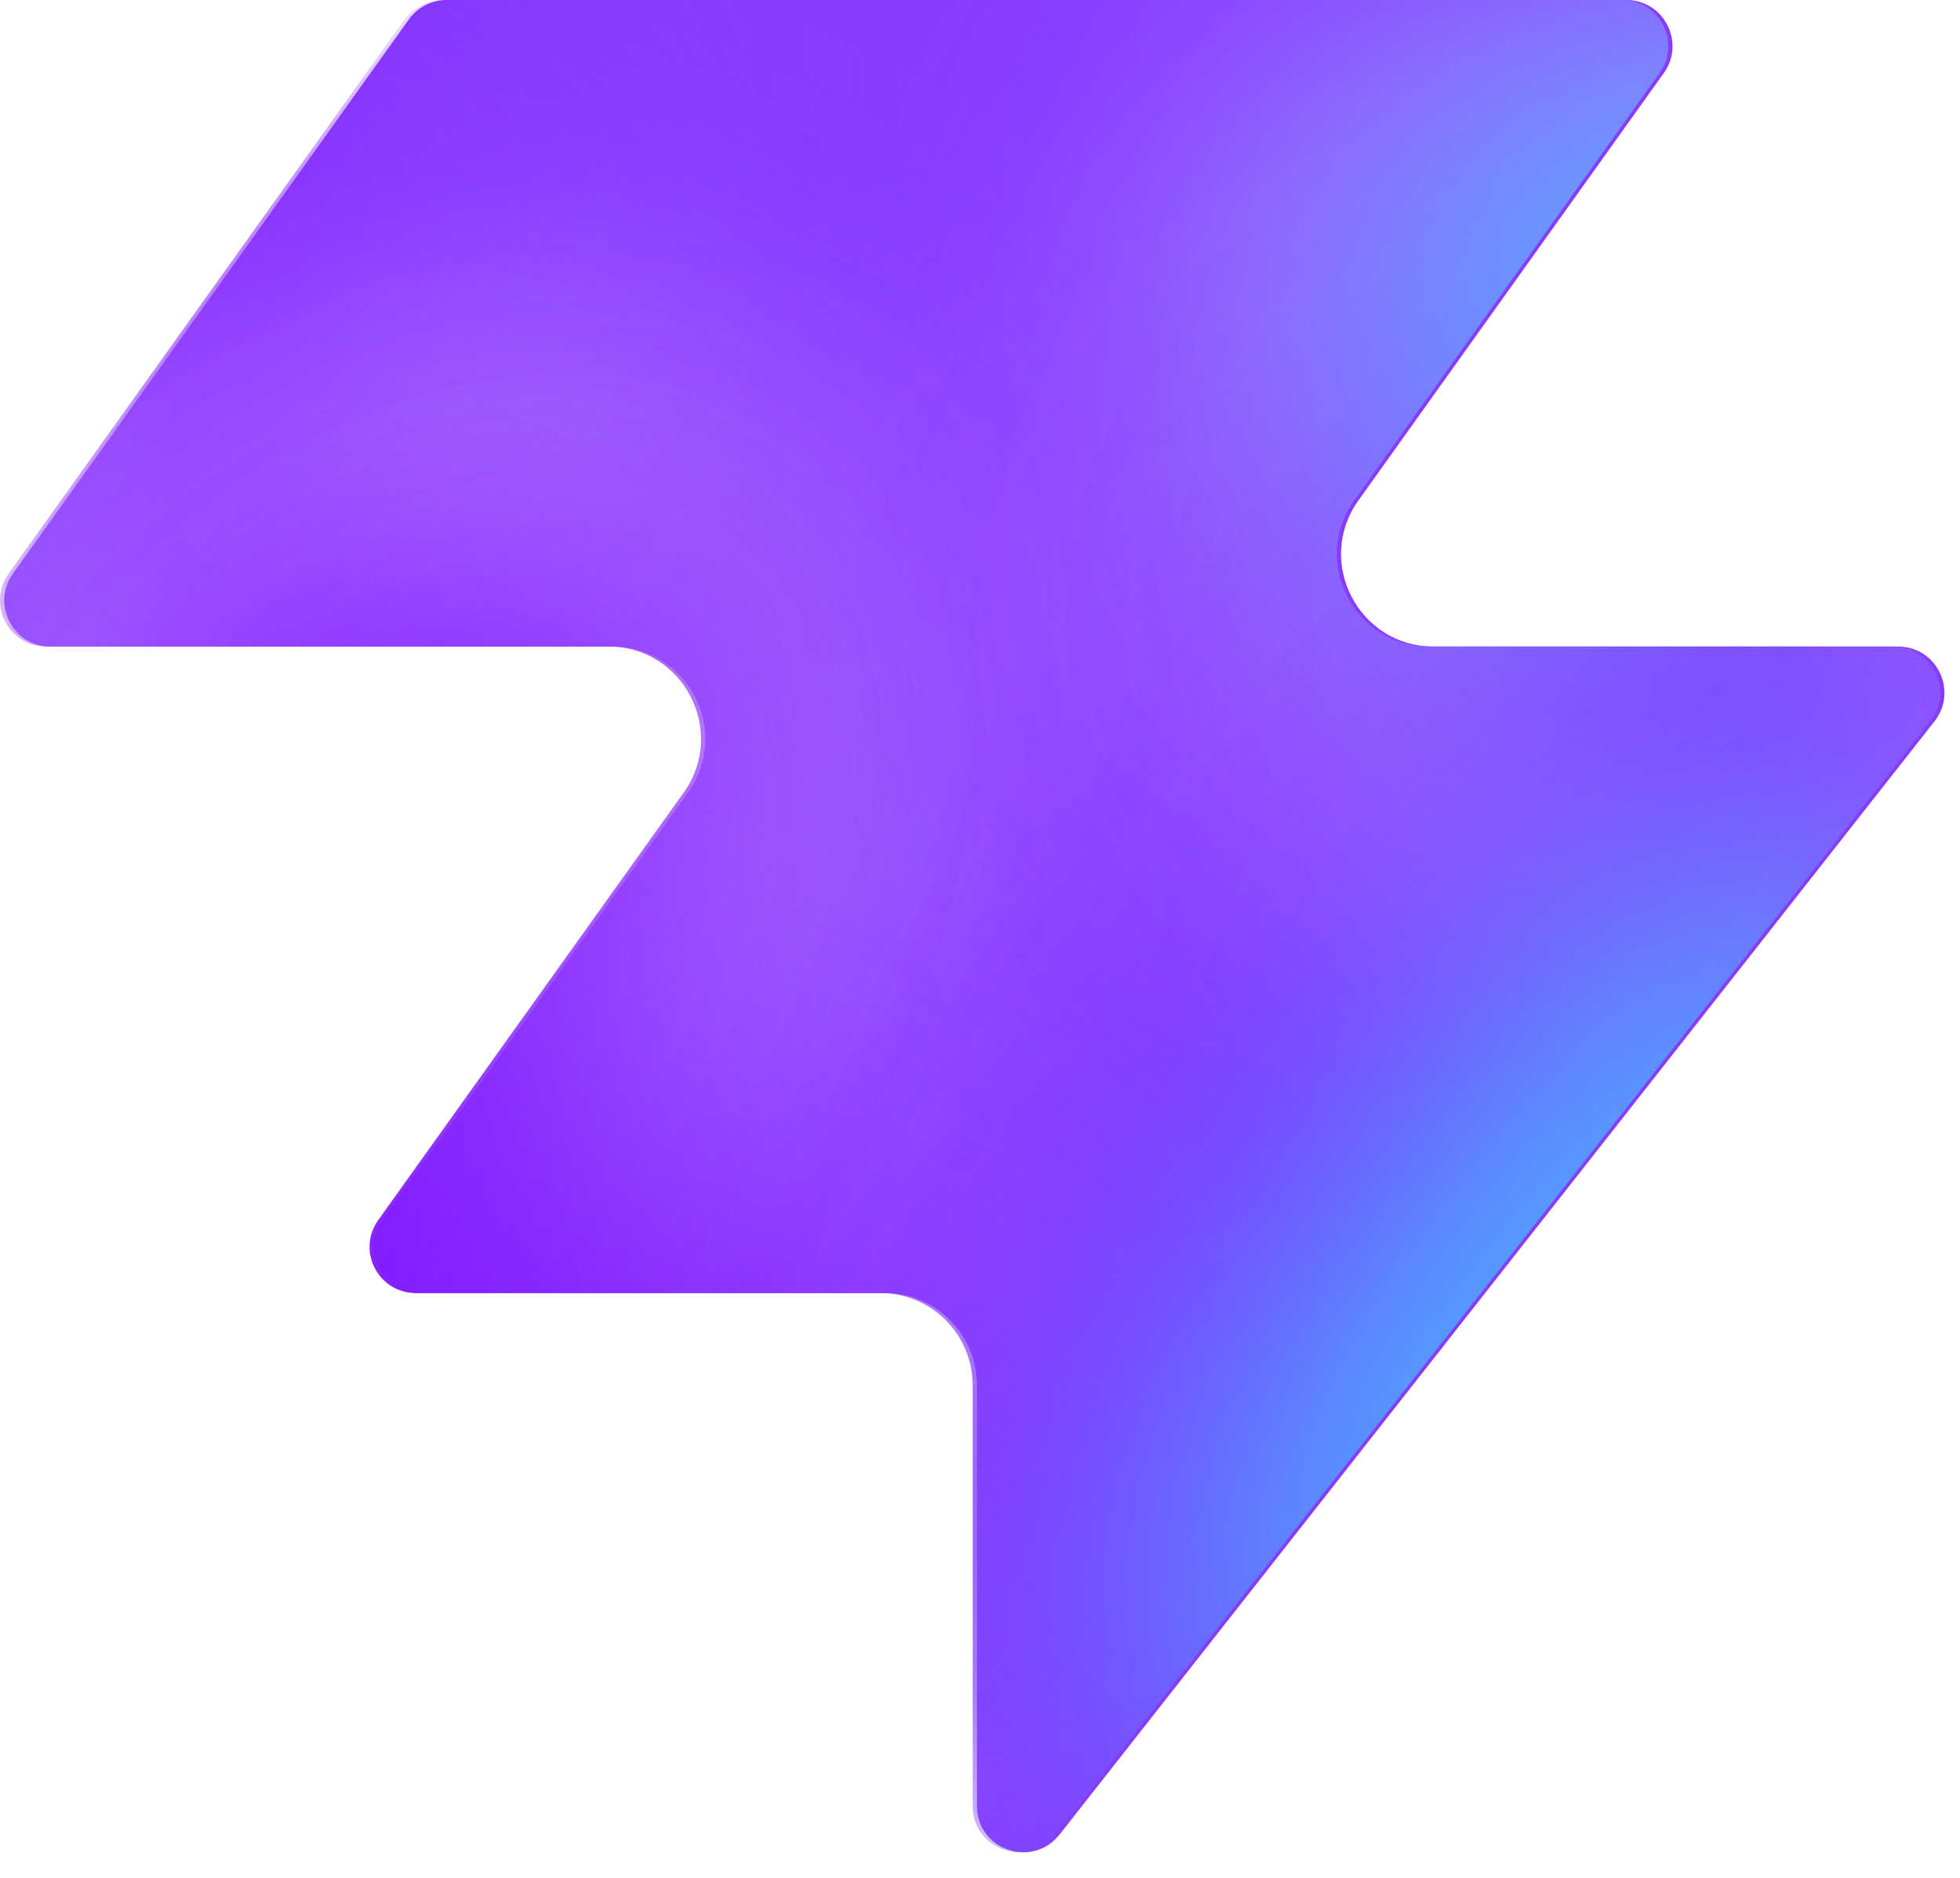
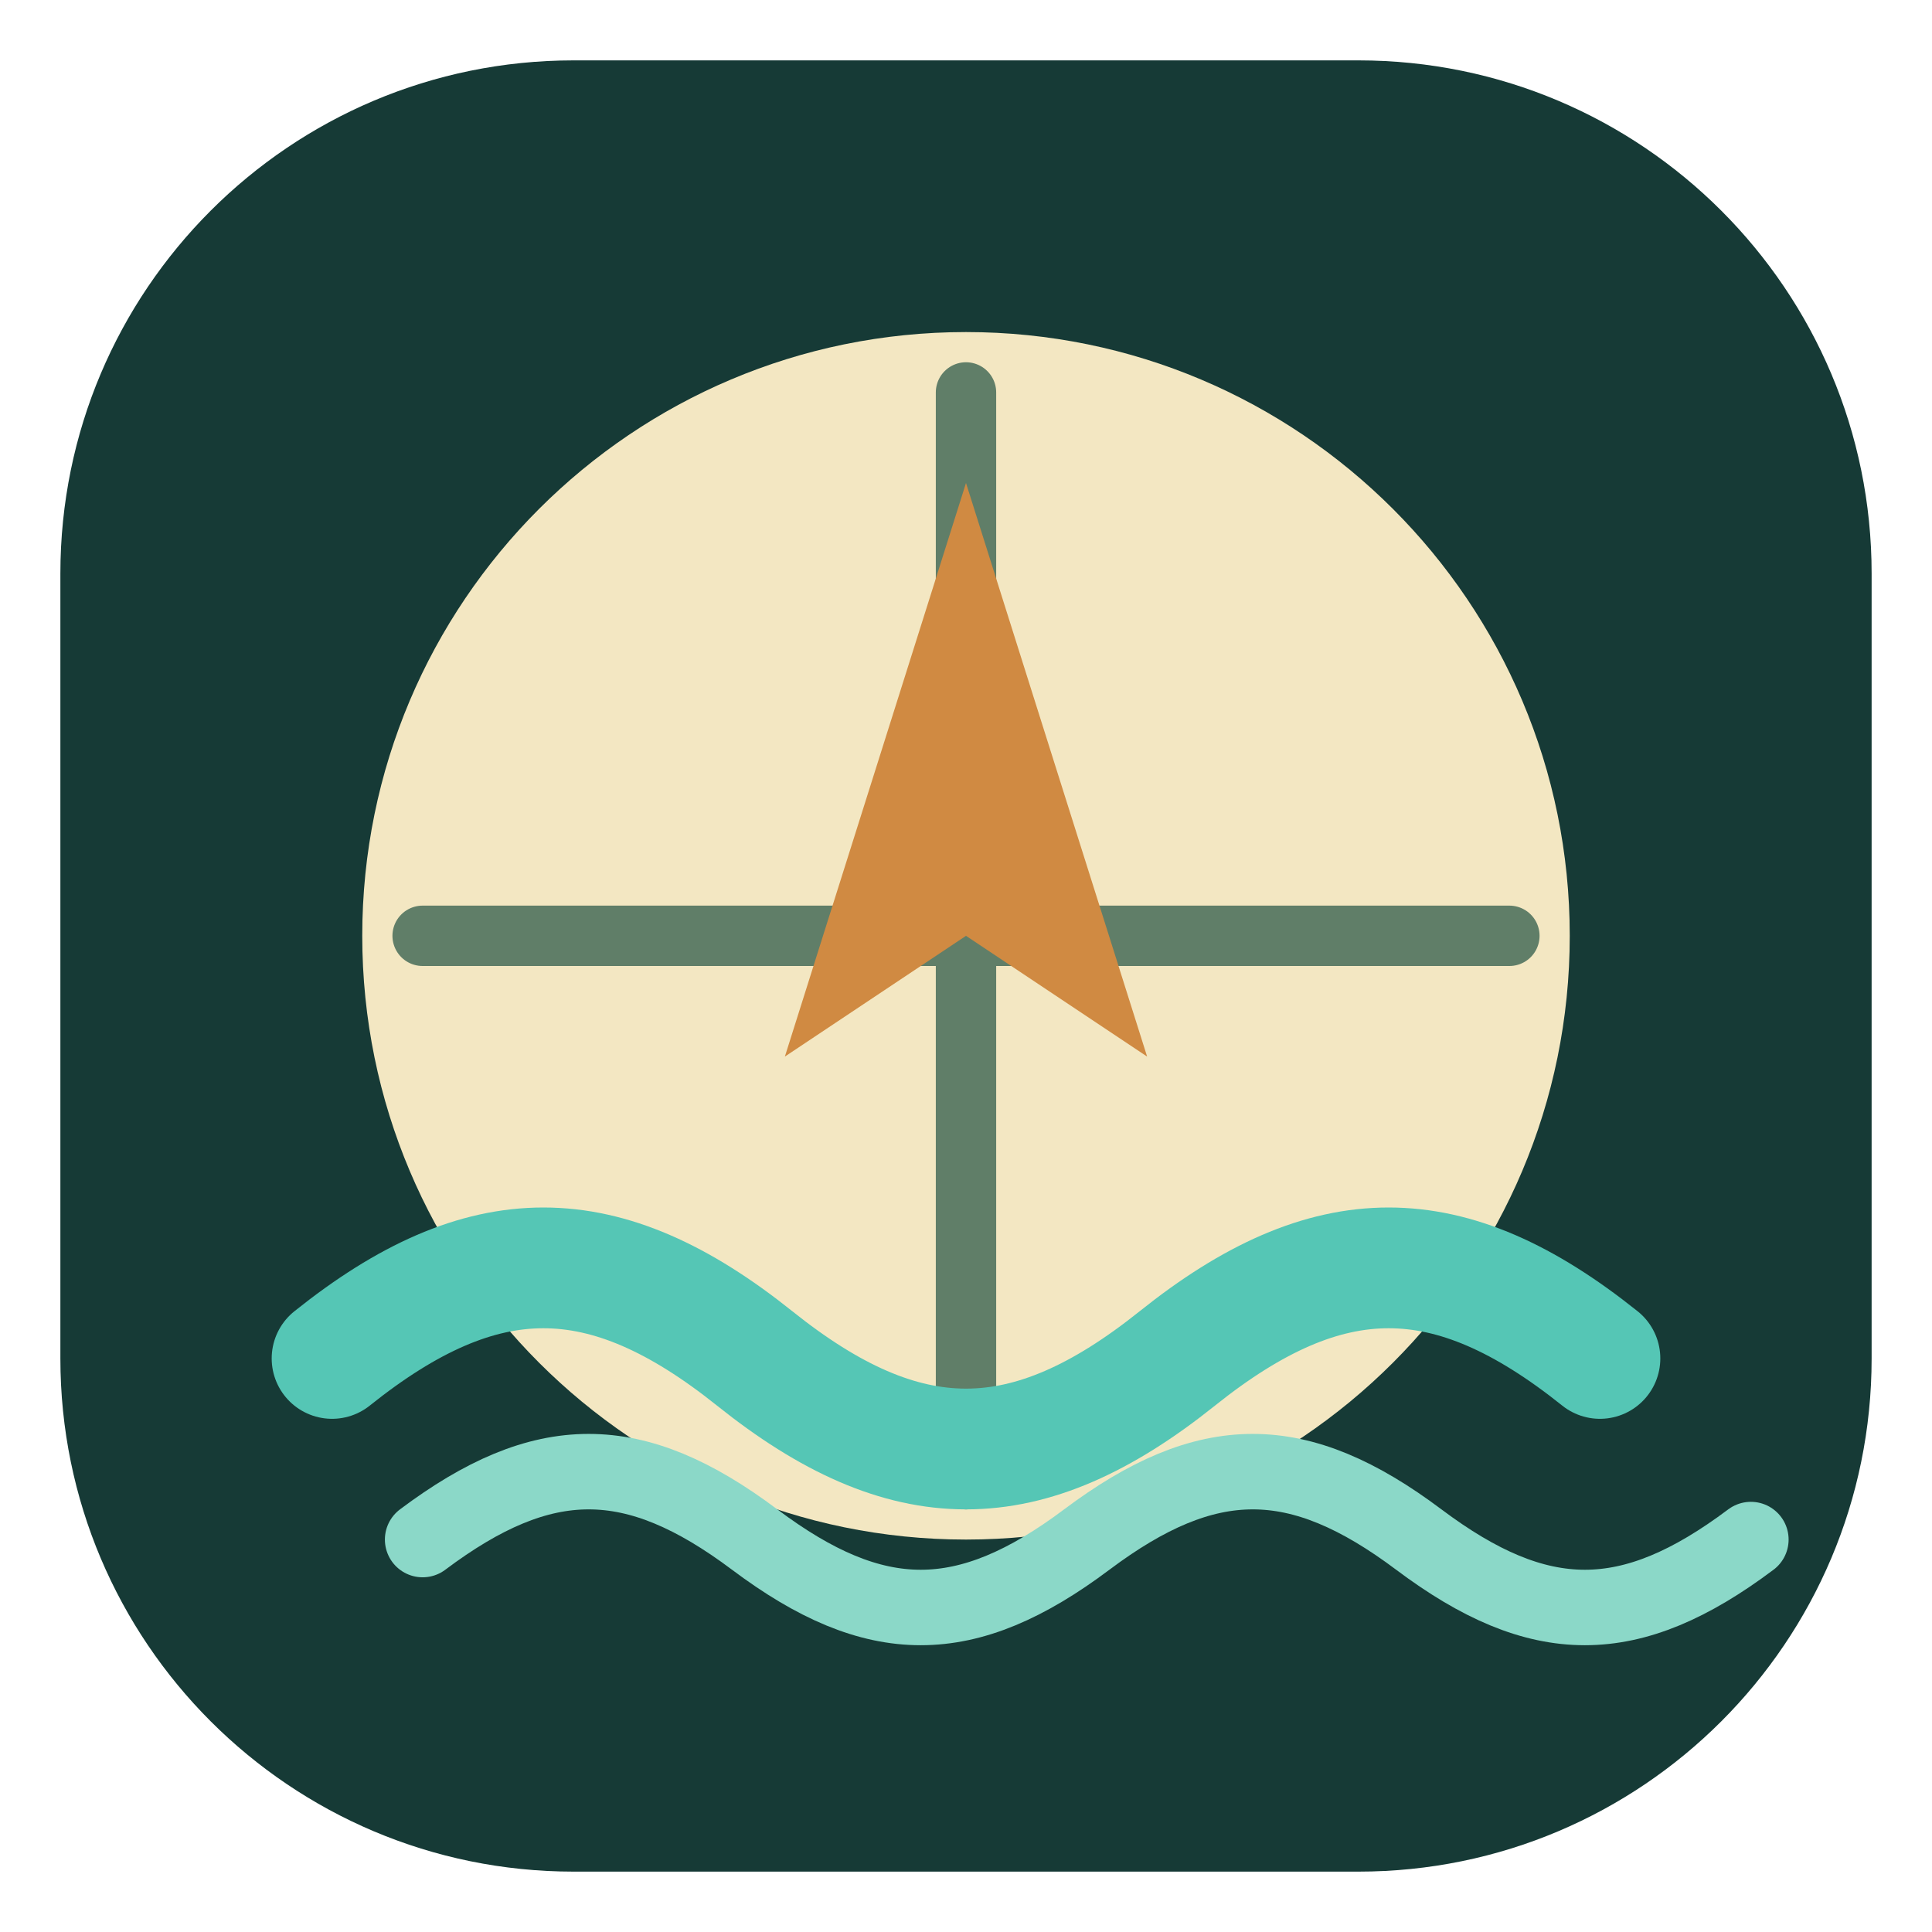
- <svg xmlns="http://www.w3.org/2000/svg" width="48" height="46" fill="none" viewBox="0 0 48 46">
-   <path fill="#863bff" d="M25.946 44.938c-.664.845-2.021.375-2.021-.698V33.937a2.26 2.26 0 0 0-2.262-2.262H10.287c-.92 0-1.456-1.04-.92-1.788l7.48-10.471c1.07-1.497 0-3.578-1.842-3.578H1.237c-.92 0-1.456-1.04-.92-1.788L10.013.474c.214-.297.556-.474.92-.474h28.894c.92 0 1.456 1.04.92 1.788l-7.48 10.471c-1.07 1.498 0 3.579 1.842 3.579h11.377c.943 0 1.473 1.088.89 1.83L25.947 44.94z" style="fill:#863bff;fill:color(display-p3 .525 .23 1);fill-opacity:1" />
-   <mask id="a" width="48" height="46" x="0" y="0" maskUnits="userSpaceOnUse" style="mask-type:alpha">
-     <path fill="#000" d="M25.842 44.938c-.664.844-2.021.375-2.021-.698V33.937a2.26 2.26 0 0 0-2.262-2.262H10.183c-.92 0-1.456-1.04-.92-1.788l7.48-10.471c1.07-1.498 0-3.579-1.842-3.579H1.133c-.92 0-1.456-1.04-.92-1.787L9.91.473c.214-.297.556-.474.92-.474h28.894c.92 0 1.456 1.04.92 1.788l-7.48 10.471c-1.07 1.498 0 3.578 1.842 3.578h11.377c.943 0 1.473 1.088.89 1.832L25.843 44.94z" style="fill:#000;fill-opacity:1" />
-   </mask>
-   <g mask="url(#a)">
-     <g filter="url(#b)">
-       <ellipse cx="5.508" cy="14.704" fill="#ede6ff" rx="5.508" ry="14.704" style="fill:#ede6ff;fill:color(display-p3 .927 .903 1);fill-opacity:1" transform="matrix(.00324 1 1 -.00324 -4.47 31.516)" />
-     </g>
-     <g filter="url(#c)">
-       <ellipse cx="10.399" cy="29.851" fill="#ede6ff" rx="10.399" ry="29.851" style="fill:#ede6ff;fill:color(display-p3 .927 .903 1);fill-opacity:1" transform="matrix(.00324 1 1 -.00324 -39.328 7.883)" />
-     </g>
-     <g filter="url(#d)">
-       <ellipse cx="5.508" cy="30.487" fill="#7e14ff" rx="5.508" ry="30.487" style="fill:#7e14ff;fill:color(display-p3 .492 .077 1);fill-opacity:1" transform="rotate(89.814 -25.913 -14.639)scale(1 -1)" />
-     </g>
-     <g filter="url(#e)">
-       <ellipse cx="5.508" cy="30.599" fill="#7e14ff" rx="5.508" ry="30.599" style="fill:#7e14ff;fill:color(display-p3 .492 .077 1);fill-opacity:1" transform="rotate(89.814 -32.644 -3.334)scale(1 -1)" />
-     </g>
-     <g filter="url(#f)">
-       <ellipse cx="5.508" cy="30.599" fill="#7e14ff" rx="5.508" ry="30.599" style="fill:#7e14ff;fill:color(display-p3 .492 .077 1);fill-opacity:1" transform="matrix(.00324 1 1 -.00324 -34.34 30.47)" />
-     </g>
-     <g filter="url(#g)">
-       <ellipse cx="14.072" cy="22.078" fill="#ede6ff" rx="14.072" ry="22.078" style="fill:#ede6ff;fill:color(display-p3 .927 .903 1);fill-opacity:1" transform="rotate(93.35 24.506 48.493)scale(-1 1)" />
-     </g>
-     <g filter="url(#h)">
-       <ellipse cx="3.47" cy="21.501" fill="#7e14ff" rx="3.47" ry="21.501" style="fill:#7e14ff;fill:color(display-p3 .492 .077 1);fill-opacity:1" transform="rotate(89.009 28.708 47.59)scale(-1 1)" />
-     </g>
-     <g filter="url(#i)">
-       <ellipse cx="3.47" cy="21.501" fill="#7e14ff" rx="3.47" ry="21.501" style="fill:#7e14ff;fill:color(display-p3 .492 .077 1);fill-opacity:1" transform="rotate(89.009 28.708 47.59)scale(-1 1)" />
-     </g>
-     <g filter="url(#j)">
-       <ellipse cx=".387" cy="8.972" fill="#7e14ff" rx="4.407" ry="29.108" style="fill:#7e14ff;fill:color(display-p3 .492 .077 1);fill-opacity:1" transform="rotate(39.51 .387 8.972)" />
-     </g>
-     <g filter="url(#k)">
-       <ellipse cx="47.523" cy="-6.092" fill="#7e14ff" rx="4.407" ry="29.108" style="fill:#7e14ff;fill:color(display-p3 .492 .077 1);fill-opacity:1" transform="rotate(37.892 47.523 -6.092)" />
-     </g>
-     <g filter="url(#l)">
-       <ellipse cx="41.412" cy="6.333" fill="#47bfff" rx="5.971" ry="9.665" style="fill:#47bfff;fill:color(display-p3 .28 .748 1);fill-opacity:1" transform="rotate(37.892 41.412 6.333)" />
-     </g>
-     <g filter="url(#m)">
-       <ellipse cx="-1.879" cy="38.332" fill="#7e14ff" rx="4.407" ry="29.108" style="fill:#7e14ff;fill:color(display-p3 .492 .077 1);fill-opacity:1" transform="rotate(37.892 -1.88 38.332)" />
-     </g>
-     <g filter="url(#n)">
-       <ellipse cx="-1.879" cy="38.332" fill="#7e14ff" rx="4.407" ry="29.108" style="fill:#7e14ff;fill:color(display-p3 .492 .077 1);fill-opacity:1" transform="rotate(37.892 -1.88 38.332)" />
-     </g>
-     <g filter="url(#o)">
-       <ellipse cx="35.651" cy="29.907" fill="#7e14ff" rx="4.407" ry="29.108" style="fill:#7e14ff;fill:color(display-p3 .492 .077 1);fill-opacity:1" transform="rotate(37.892 35.651 29.907)" />
-     </g>
-     <g filter="url(#p)">
-       <ellipse cx="38.418" cy="32.4" fill="#47bfff" rx="5.971" ry="15.297" style="fill:#47bfff;fill:color(display-p3 .28 .748 1);fill-opacity:1" transform="rotate(37.892 38.418 32.4)" />
-     </g>
-   </g>
-   <defs>
-     <filter id="b" width="60.045" height="41.654" x="-19.77" y="16.149" color-interpolation-filters="sRGB" filterUnits="userSpaceOnUse">
-       <feFlood flood-opacity="0" result="BackgroundImageFix" />
-       <feBlend in="SourceGraphic" in2="BackgroundImageFix" result="shape" />
-       <feGaussianBlur result="effect1_foregroundBlur_2002_17158" stdDeviation="7.659" />
-     </filter>
-     <filter id="c" width="90.34" height="51.437" x="-54.613" y="-7.533" color-interpolation-filters="sRGB" filterUnits="userSpaceOnUse">
-       <feFlood flood-opacity="0" result="BackgroundImageFix" />
-       <feBlend in="SourceGraphic" in2="BackgroundImageFix" result="shape" />
-       <feGaussianBlur result="effect1_foregroundBlur_2002_17158" stdDeviation="7.659" />
-     </filter>
-     <filter id="d" width="79.355" height="29.4" x="-49.64" y="2.03" color-interpolation-filters="sRGB" filterUnits="userSpaceOnUse">
-       <feFlood flood-opacity="0" result="BackgroundImageFix" />
-       <feBlend in="SourceGraphic" in2="BackgroundImageFix" result="shape" />
-       <feGaussianBlur result="effect1_foregroundBlur_2002_17158" stdDeviation="4.596" />
-     </filter>
-     <filter id="e" width="79.579" height="29.4" x="-45.045" y="20.029" color-interpolation-filters="sRGB" filterUnits="userSpaceOnUse">
-       <feFlood flood-opacity="0" result="BackgroundImageFix" />
-       <feBlend in="SourceGraphic" in2="BackgroundImageFix" result="shape" />
-       <feGaussianBlur result="effect1_foregroundBlur_2002_17158" stdDeviation="4.596" />
-     </filter>
-     <filter id="f" width="79.579" height="29.4" x="-43.513" y="21.178" color-interpolation-filters="sRGB" filterUnits="userSpaceOnUse">
-       <feFlood flood-opacity="0" result="BackgroundImageFix" />
-       <feBlend in="SourceGraphic" in2="BackgroundImageFix" result="shape" />
-       <feGaussianBlur result="effect1_foregroundBlur_2002_17158" stdDeviation="4.596" />
-     </filter>
-     <filter id="g" width="74.749" height="58.852" x="15.756" y="-17.901" color-interpolation-filters="sRGB" filterUnits="userSpaceOnUse">
-       <feFlood flood-opacity="0" result="BackgroundImageFix" />
-       <feBlend in="SourceGraphic" in2="BackgroundImageFix" result="shape" />
-       <feGaussianBlur result="effect1_foregroundBlur_2002_17158" stdDeviation="7.659" />
-     </filter>
-     <filter id="h" width="61.377" height="25.362" x="23.548" y="2.284" color-interpolation-filters="sRGB" filterUnits="userSpaceOnUse">
-       <feFlood flood-opacity="0" result="BackgroundImageFix" />
-       <feBlend in="SourceGraphic" in2="BackgroundImageFix" result="shape" />
-       <feGaussianBlur result="effect1_foregroundBlur_2002_17158" stdDeviation="4.596" />
-     </filter>
-     <filter id="i" width="61.377" height="25.362" x="23.548" y="2.284" color-interpolation-filters="sRGB" filterUnits="userSpaceOnUse">
-       <feFlood flood-opacity="0" result="BackgroundImageFix" />
-       <feBlend in="SourceGraphic" in2="BackgroundImageFix" result="shape" />
-       <feGaussianBlur result="effect1_foregroundBlur_2002_17158" stdDeviation="4.596" />
-     </filter>
-     <filter id="j" width="56.045" height="63.649" x="-27.636" y="-22.853" color-interpolation-filters="sRGB" filterUnits="userSpaceOnUse">
-       <feFlood flood-opacity="0" result="BackgroundImageFix" />
-       <feBlend in="SourceGraphic" in2="BackgroundImageFix" result="shape" />
-       <feGaussianBlur result="effect1_foregroundBlur_2002_17158" stdDeviation="4.596" />
-     </filter>
-     <filter id="k" width="54.814" height="64.646" x="20.116" y="-38.415" color-interpolation-filters="sRGB" filterUnits="userSpaceOnUse">
-       <feFlood flood-opacity="0" result="BackgroundImageFix" />
-       <feBlend in="SourceGraphic" in2="BackgroundImageFix" result="shape" />
-       <feGaussianBlur result="effect1_foregroundBlur_2002_17158" stdDeviation="4.596" />
-     </filter>
-     <filter id="l" width="33.541" height="35.313" x="24.641" y="-11.323" color-interpolation-filters="sRGB" filterUnits="userSpaceOnUse">
-       <feFlood flood-opacity="0" result="BackgroundImageFix" />
-       <feBlend in="SourceGraphic" in2="BackgroundImageFix" result="shape" />
-       <feGaussianBlur result="effect1_foregroundBlur_2002_17158" stdDeviation="4.596" />
-     </filter>
-     <filter id="m" width="54.814" height="64.646" x="-29.286" y="6.009" color-interpolation-filters="sRGB" filterUnits="userSpaceOnUse">
-       <feFlood flood-opacity="0" result="BackgroundImageFix" />
-       <feBlend in="SourceGraphic" in2="BackgroundImageFix" result="shape" />
-       <feGaussianBlur result="effect1_foregroundBlur_2002_17158" stdDeviation="4.596" />
-     </filter>
-     <filter id="n" width="54.814" height="64.646" x="-29.286" y="6.009" color-interpolation-filters="sRGB" filterUnits="userSpaceOnUse">
-       <feFlood flood-opacity="0" result="BackgroundImageFix" />
-       <feBlend in="SourceGraphic" in2="BackgroundImageFix" result="shape" />
-       <feGaussianBlur result="effect1_foregroundBlur_2002_17158" stdDeviation="4.596" />
-     </filter>
-     <filter id="o" width="54.814" height="64.646" x="8.244" y="-2.416" color-interpolation-filters="sRGB" filterUnits="userSpaceOnUse">
-       <feFlood flood-opacity="0" result="BackgroundImageFix" />
-       <feBlend in="SourceGraphic" in2="BackgroundImageFix" result="shape" />
-       <feGaussianBlur result="effect1_foregroundBlur_2002_17158" stdDeviation="4.596" />
-     </filter>
-     <filter id="p" width="39.409" height="43.623" x="18.713" y="10.588" color-interpolation-filters="sRGB" filterUnits="userSpaceOnUse">
-       <feFlood flood-opacity="0" result="BackgroundImageFix" />
-       <feBlend in="SourceGraphic" in2="BackgroundImageFix" result="shape" />
-       <feGaussianBlur result="effect1_foregroundBlur_2002_17158" stdDeviation="4.596" />
-     </filter>
-   </defs>
+ <svg xmlns="http://www.w3.org/2000/svg" viewBox="0 0 64 64">
+   <rect x="2" y="2" width="60" height="60" rx="17" fill="#163a36" />
+   <circle cx="32" cy="31" r="20" fill="#f3e7c2" />
+   <path d="M32 13v36M14 31h36" stroke="#607e68" stroke-width="2" stroke-linecap="round" />
+   <path d="m32 16 6 19-6-4-6 4 6-19Z" fill="#d08a42" />
+   <path d="M11 45c5-4 9-4 14 0s9 4 14 0 9-4 14 0" fill="none" stroke="#55c6b5" stroke-width="4" stroke-linecap="round" />
+   <path d="M14 51c4-3 7-3 11 0s7 3 11 0 7-3 11 0 7 3 11 0" fill="none" stroke="#8bd8c8" stroke-width="2.5" stroke-linecap="round" />
</svg>
